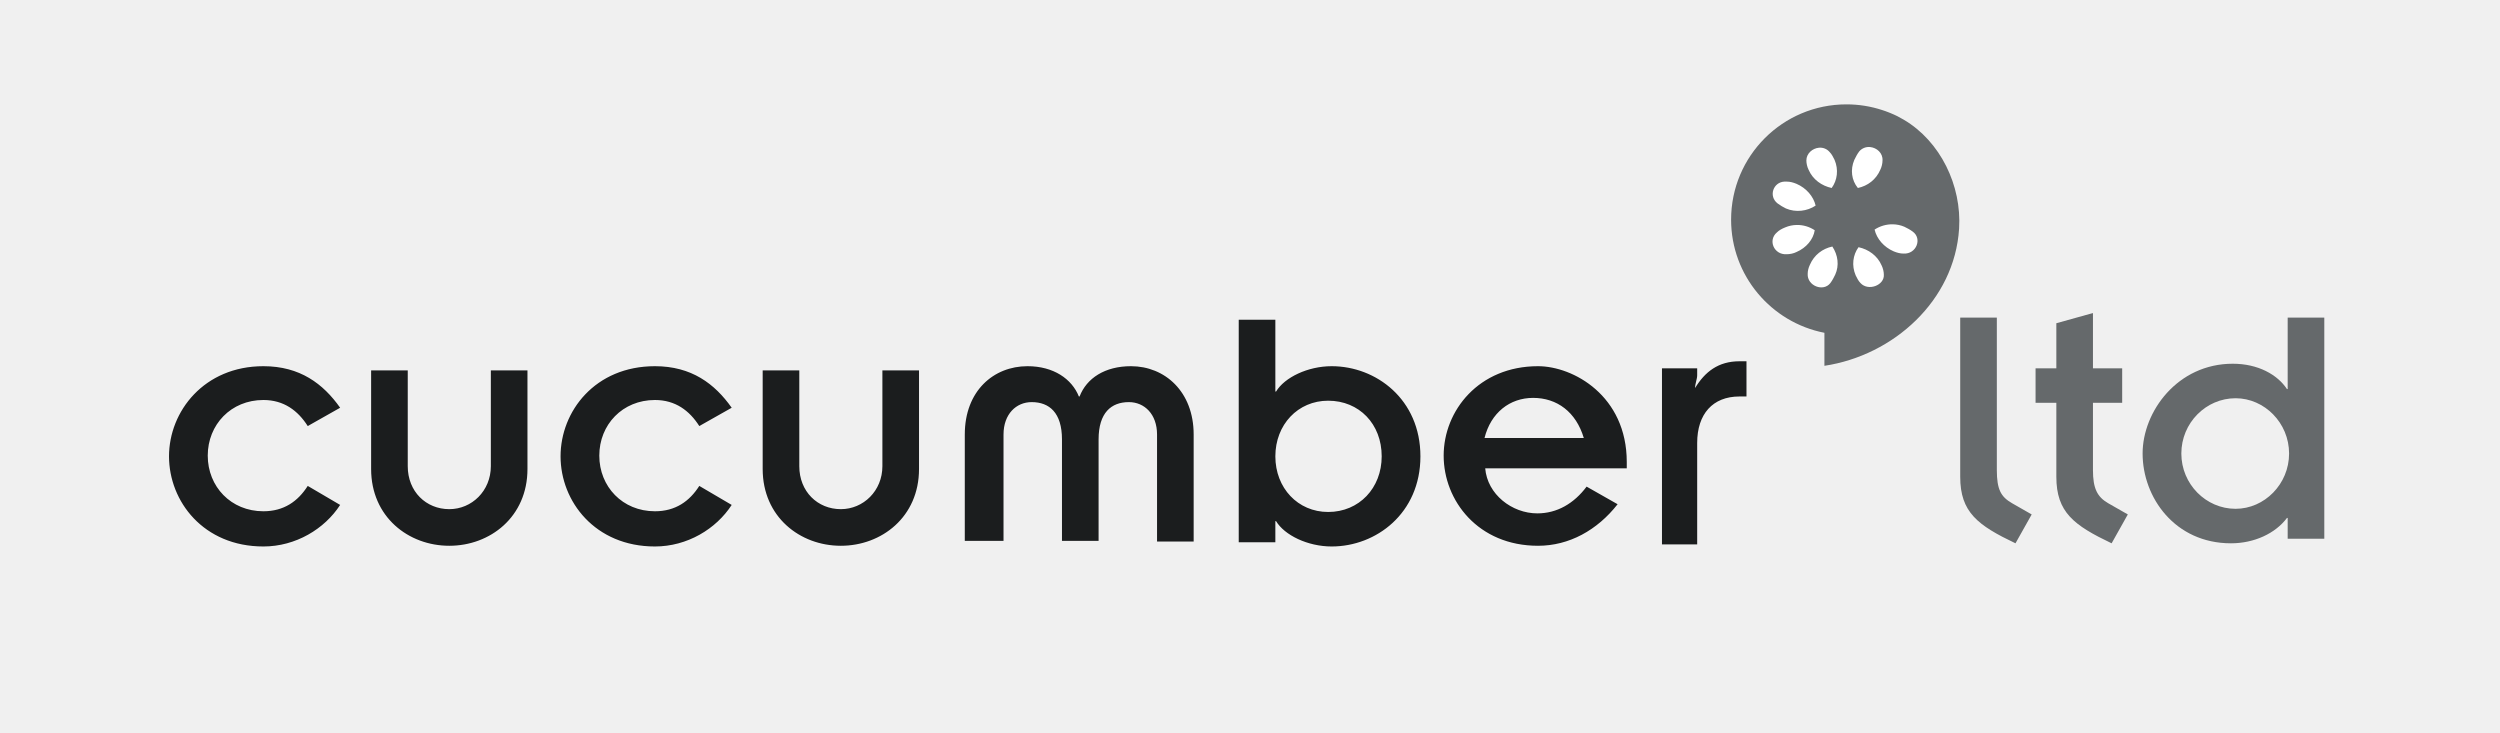
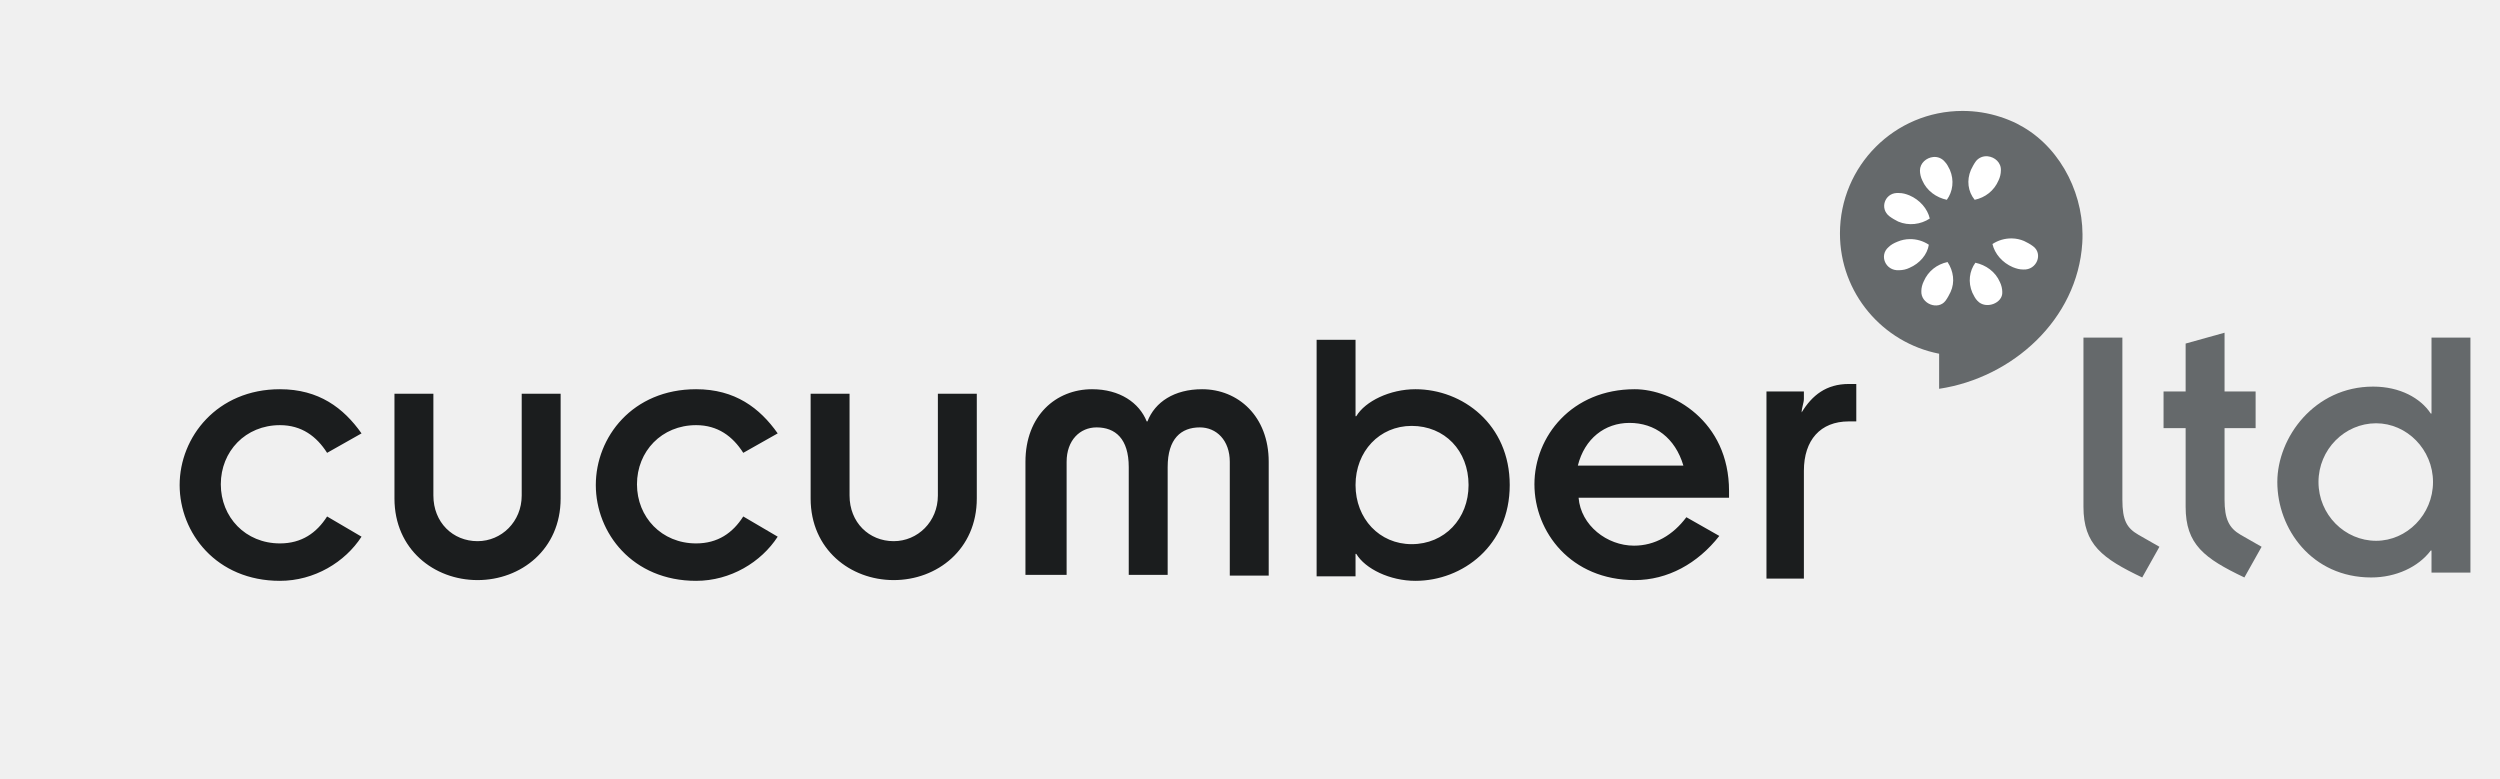
- <svg xmlns="http://www.w3.org/2000/svg" width="355" height="104" viewBox="0 0 355 104">
+ <svg xmlns="http://www.w3.org/2000/svg" width="334" height="104" viewBox="0 0 334 104">
  <g fill="none" fill-rule="evenodd">
    <path d="M0 0h298v104H0z" />
    <path d="M247 51.3c-3 0-4.9 1.5-6.3 3.8 0-.6.3-1.3.3-1.8v-1h-5v25h5V62.9c0-4.1 2.2-6.6 6-6.6h1v-5h-1zM43.7 60.5c-1.4-2.2-3.4-3.7-6.3-3.7-4.6 0-7.9 3.5-7.9 7.9s3.3 7.9 7.9 7.9c2.9 0 4.9-1.4 6.3-3.6l4.6 2.7c-2.2 3.4-6.3 5.9-10.9 5.9-8.5 0-13.4-6.4-13.4-12.8S29 52 37.4 52c5.2 0 8.5 2.5 10.9 5.9l-4.6 2.6zm9-7.9h5.2v13.6c0 3.6 2.6 6.1 5.9 6.1 3.2 0 5.9-2.6 5.9-6.1V52.6h5.2v14c0 6.8-5.3 10.9-11.1 10.9s-11.1-4.1-11.1-10.9v-14zm46.6 7.9c-1.4-2.2-3.4-3.7-6.3-3.7-4.6 0-7.9 3.5-7.9 7.9s3.3 7.9 7.9 7.9c2.9 0 4.9-1.4 6.3-3.6l4.6 2.7c-2.2 3.4-6.3 5.9-10.9 5.9-8.5 0-13.4-6.4-13.4-12.8S84.5 52 93 52c5.2 0 8.5 2.5 10.9 5.9l-4.6 2.6zm9-7.9h5.2v13.6c0 3.6 2.6 6.1 5.9 6.1 3.2 0 5.9-2.6 5.9-6.1V52.6h5.2v14c0 6.8-5.3 10.9-11.1 10.9s-11.1-4.1-11.1-10.9v-14zm28.7 9.1c0-6.2 4.1-9.7 8.9-9.7 3.7 0 6.3 1.8 7.3 4.3h.1c1-2.6 3.6-4.3 7.3-4.3 4.8 0 8.9 3.6 8.9 9.7v15.2h-5.2V61.7c0-2.9-1.8-4.6-4-4.6-2.5 0-4.3 1.5-4.3 5.3v14.4h-5.2V62.4c0-3.8-1.8-5.3-4.3-5.3-2.2 0-4 1.7-4 4.6v15.1H137V61.7zm38.9-16.3h5.2v10.2h.1c1.2-2 4.5-3.6 7.9-3.6 6.3 0 12.6 4.7 12.6 12.8 0 8.1-6.3 12.8-12.6 12.8-3.4 0-6.7-1.6-7.9-3.6h-.1v3h-5.2V45.4zm12.7 11.5c-4.3 0-7.5 3.4-7.5 7.9s3.2 7.9 7.5 7.9c4.4 0 7.6-3.4 7.6-7.9 0-4.6-3.2-7.9-7.6-7.9zm41.1 14.7c-2.9 3.7-6.9 5.9-11.3 5.9-8.5 0-13.4-6.4-13.4-12.8S210 52 218.4 52c5 0 12.6 4.2 12.6 13.6v.9h-20.1c.3 3.7 3.8 6.4 7.4 6.4 2.8 0 5.2-1.4 7-3.8l4.4 2.5zm-4.8-9.4c-1.1-3.7-3.8-5.7-7.2-5.7-3.3 0-6 2.1-6.9 5.7h14.1z" fill="#1b1d1e" />
    <path d="M245.817 31.195c0 7.968 5.712 14.589 13.25 16.062v4.688c9.8-1.478 18.478-9.257 19.125-19.47.39-6.146-2.675-12.42-7.844-15.468a13.755 13.755 0 0 0-.906-.5c-.315-.155-.64-.306-.969-.437-.104-.044-.207-.084-.312-.125-.288-.107-.578-.226-.875-.313a16.246 16.246 0 0 0-5.094-.812c-9.05 0-16.375 7.324-16.375 16.375z" fill="#65696B" />
    <path d="M265.567 20.882a1.787 1.787 0 0 0-1.562.625c-.3.4-.488.788-.688 1.188-.6 1.4-.4 2.9.5 4 1.4-.3 2.588-1.194 3.188-2.594.2-.4.312-.913.312-1.313.063-1.062-.816-1.81-1.75-1.906zm-7.281.094c-.913.087-1.781.812-1.781 1.812 0 .4.112.913.312 1.313.6 1.4 1.881 2.294 3.281 2.594.8-1.1 1.007-2.6.407-4-.2-.4-.388-.794-.688-1.094a1.757 1.757 0 0 0-1.531-.625zm-4.906 4.812c-1.577.081-2.282 2.063-.97 3.094.4.3.788.519 1.188.719 1.4.6 3.02.394 4.22-.406-.3-1.3-1.32-2.494-2.72-3.094-.5-.2-.906-.313-1.406-.313-.112-.012-.207-.005-.312 0zm15.406 6.063a4.574 4.574 0 0 0-2.594.75c.3 1.3 1.319 2.494 2.719 3.094.5.2.906.312 1.406.312 1.8.1 2.681-2.125 1.281-3.125-.4-.3-.787-.487-1.187-.687a4.32 4.32 0 0 0-1.625-.344zm-13.656.094c-.55.01-1.1.118-1.625.343-.5.2-.888.42-1.188.72-1.3 1.1-.425 3.193 1.375 3.093.5 0 1.006-.113 1.406-.313 1.4-.6 2.394-1.793 2.594-3.093a4.475 4.475 0 0 0-2.562-.75zm5.062 3.062c-1.4.3-2.587 1.194-3.187 2.594-.2.4-.313.881-.313 1.281-.1 1.7 2.219 2.613 3.219 1.313.3-.4.487-.788.687-1.188.6-1.3.394-2.8-.406-4zm3.719.094c-.8 1.1-1.006 2.6-.406 4 .2.4.387.794.687 1.094 1.1 1.2 3.413.312 3.313-1.188 0-.4-.113-.912-.313-1.312-.6-1.4-1.881-2.294-3.281-2.594z" fill="#FFF" />
    <path fill="#65696B" d="M278.35 45.1v22.6c0 5.05 2.5 6.9 7.85 9.45l2.3-4.1-2.8-1.6c-1.55-.9-2.15-1.9-2.15-4.7V45.1zm10.7 12.1H292v10.5c0 5.05 2.5 6.9 7.85 9.45l2.3-4.1-2.8-1.6c-1.55-.9-2.15-2.1-2.15-4.7V57.2h4.15v-4.9h-4.15v-7.85L292 45.9v6.4h-2.95zm35.8 19.3h5.2V45.1h-5.2v10.15h-.1c-1.35-2.05-4.1-3.6-7.7-3.6-7.85 0-12.8 6.8-12.8 12.75 0 6.25 4.6 12.75 12.55 12.75 3.3 0 6.3-1.4 7.95-3.6h.1zm-15.1-12.1c0-4.35 3.5-7.85 7.7-7.85 4.1 0 7.6 3.5 7.6 7.85s-3.5 7.85-7.6 7.85c-4.2 0-7.7-3.5-7.7-7.85z">
        </path>
  </g>
</svg>
